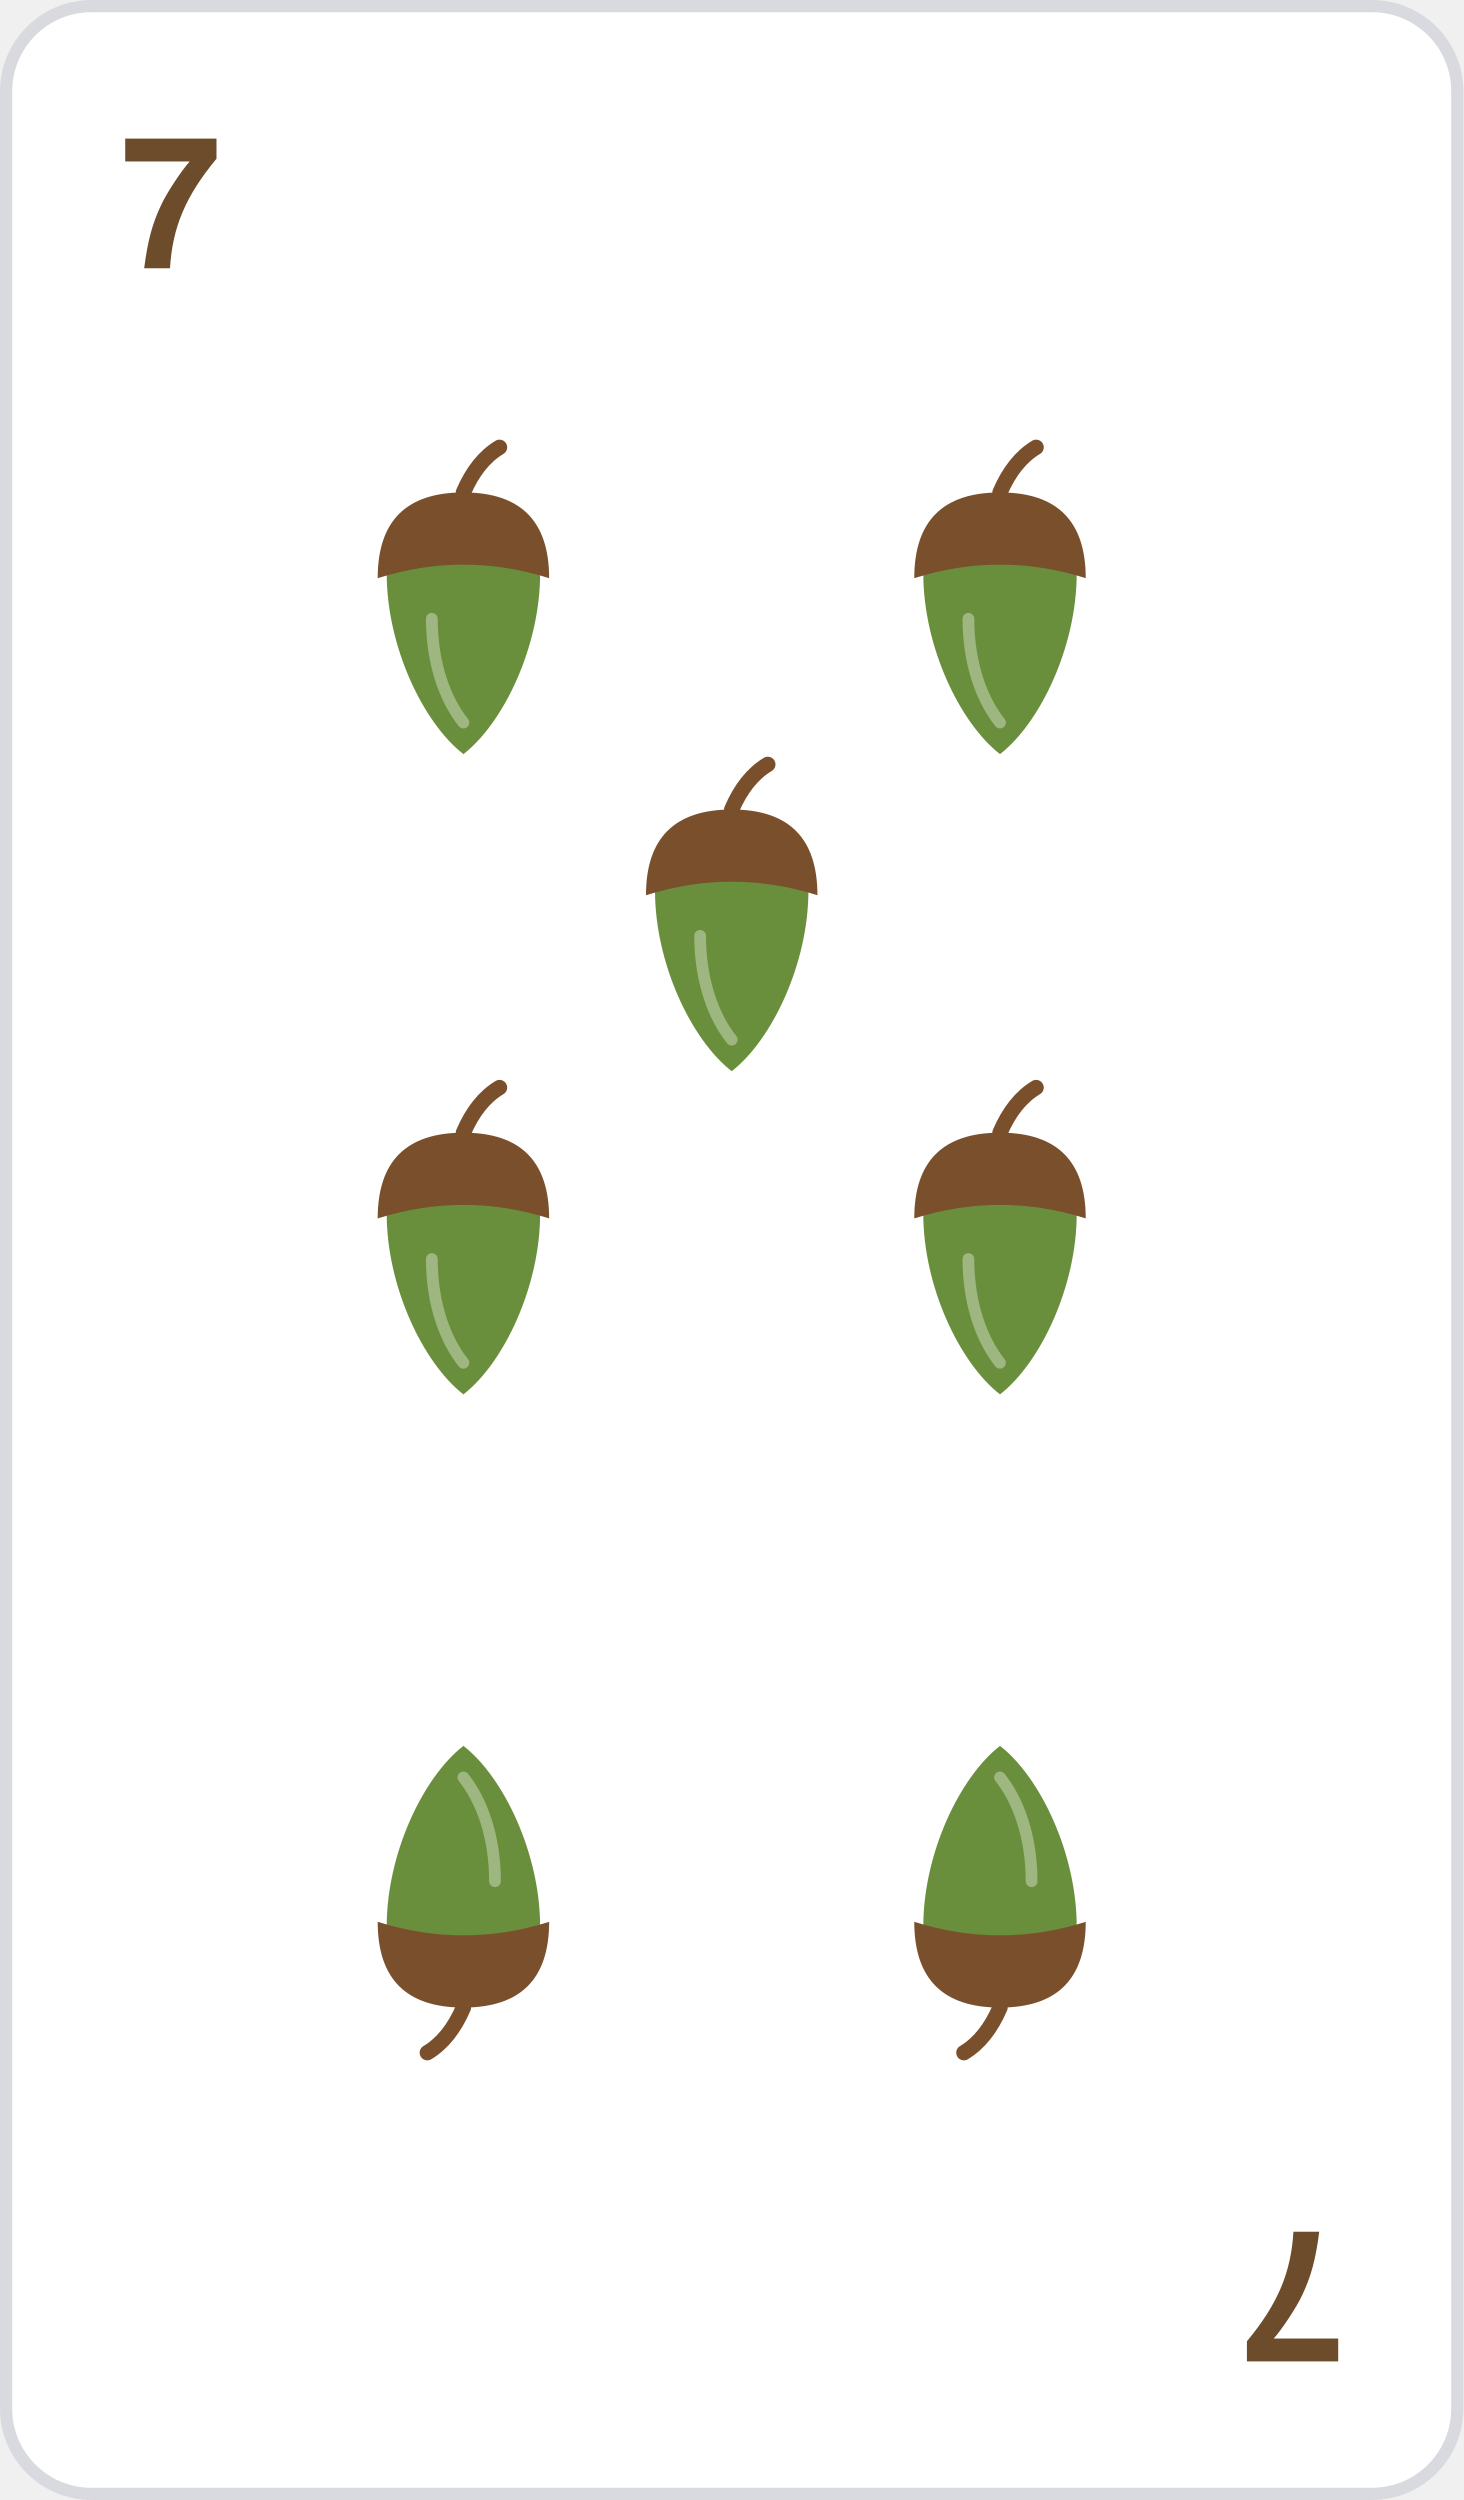
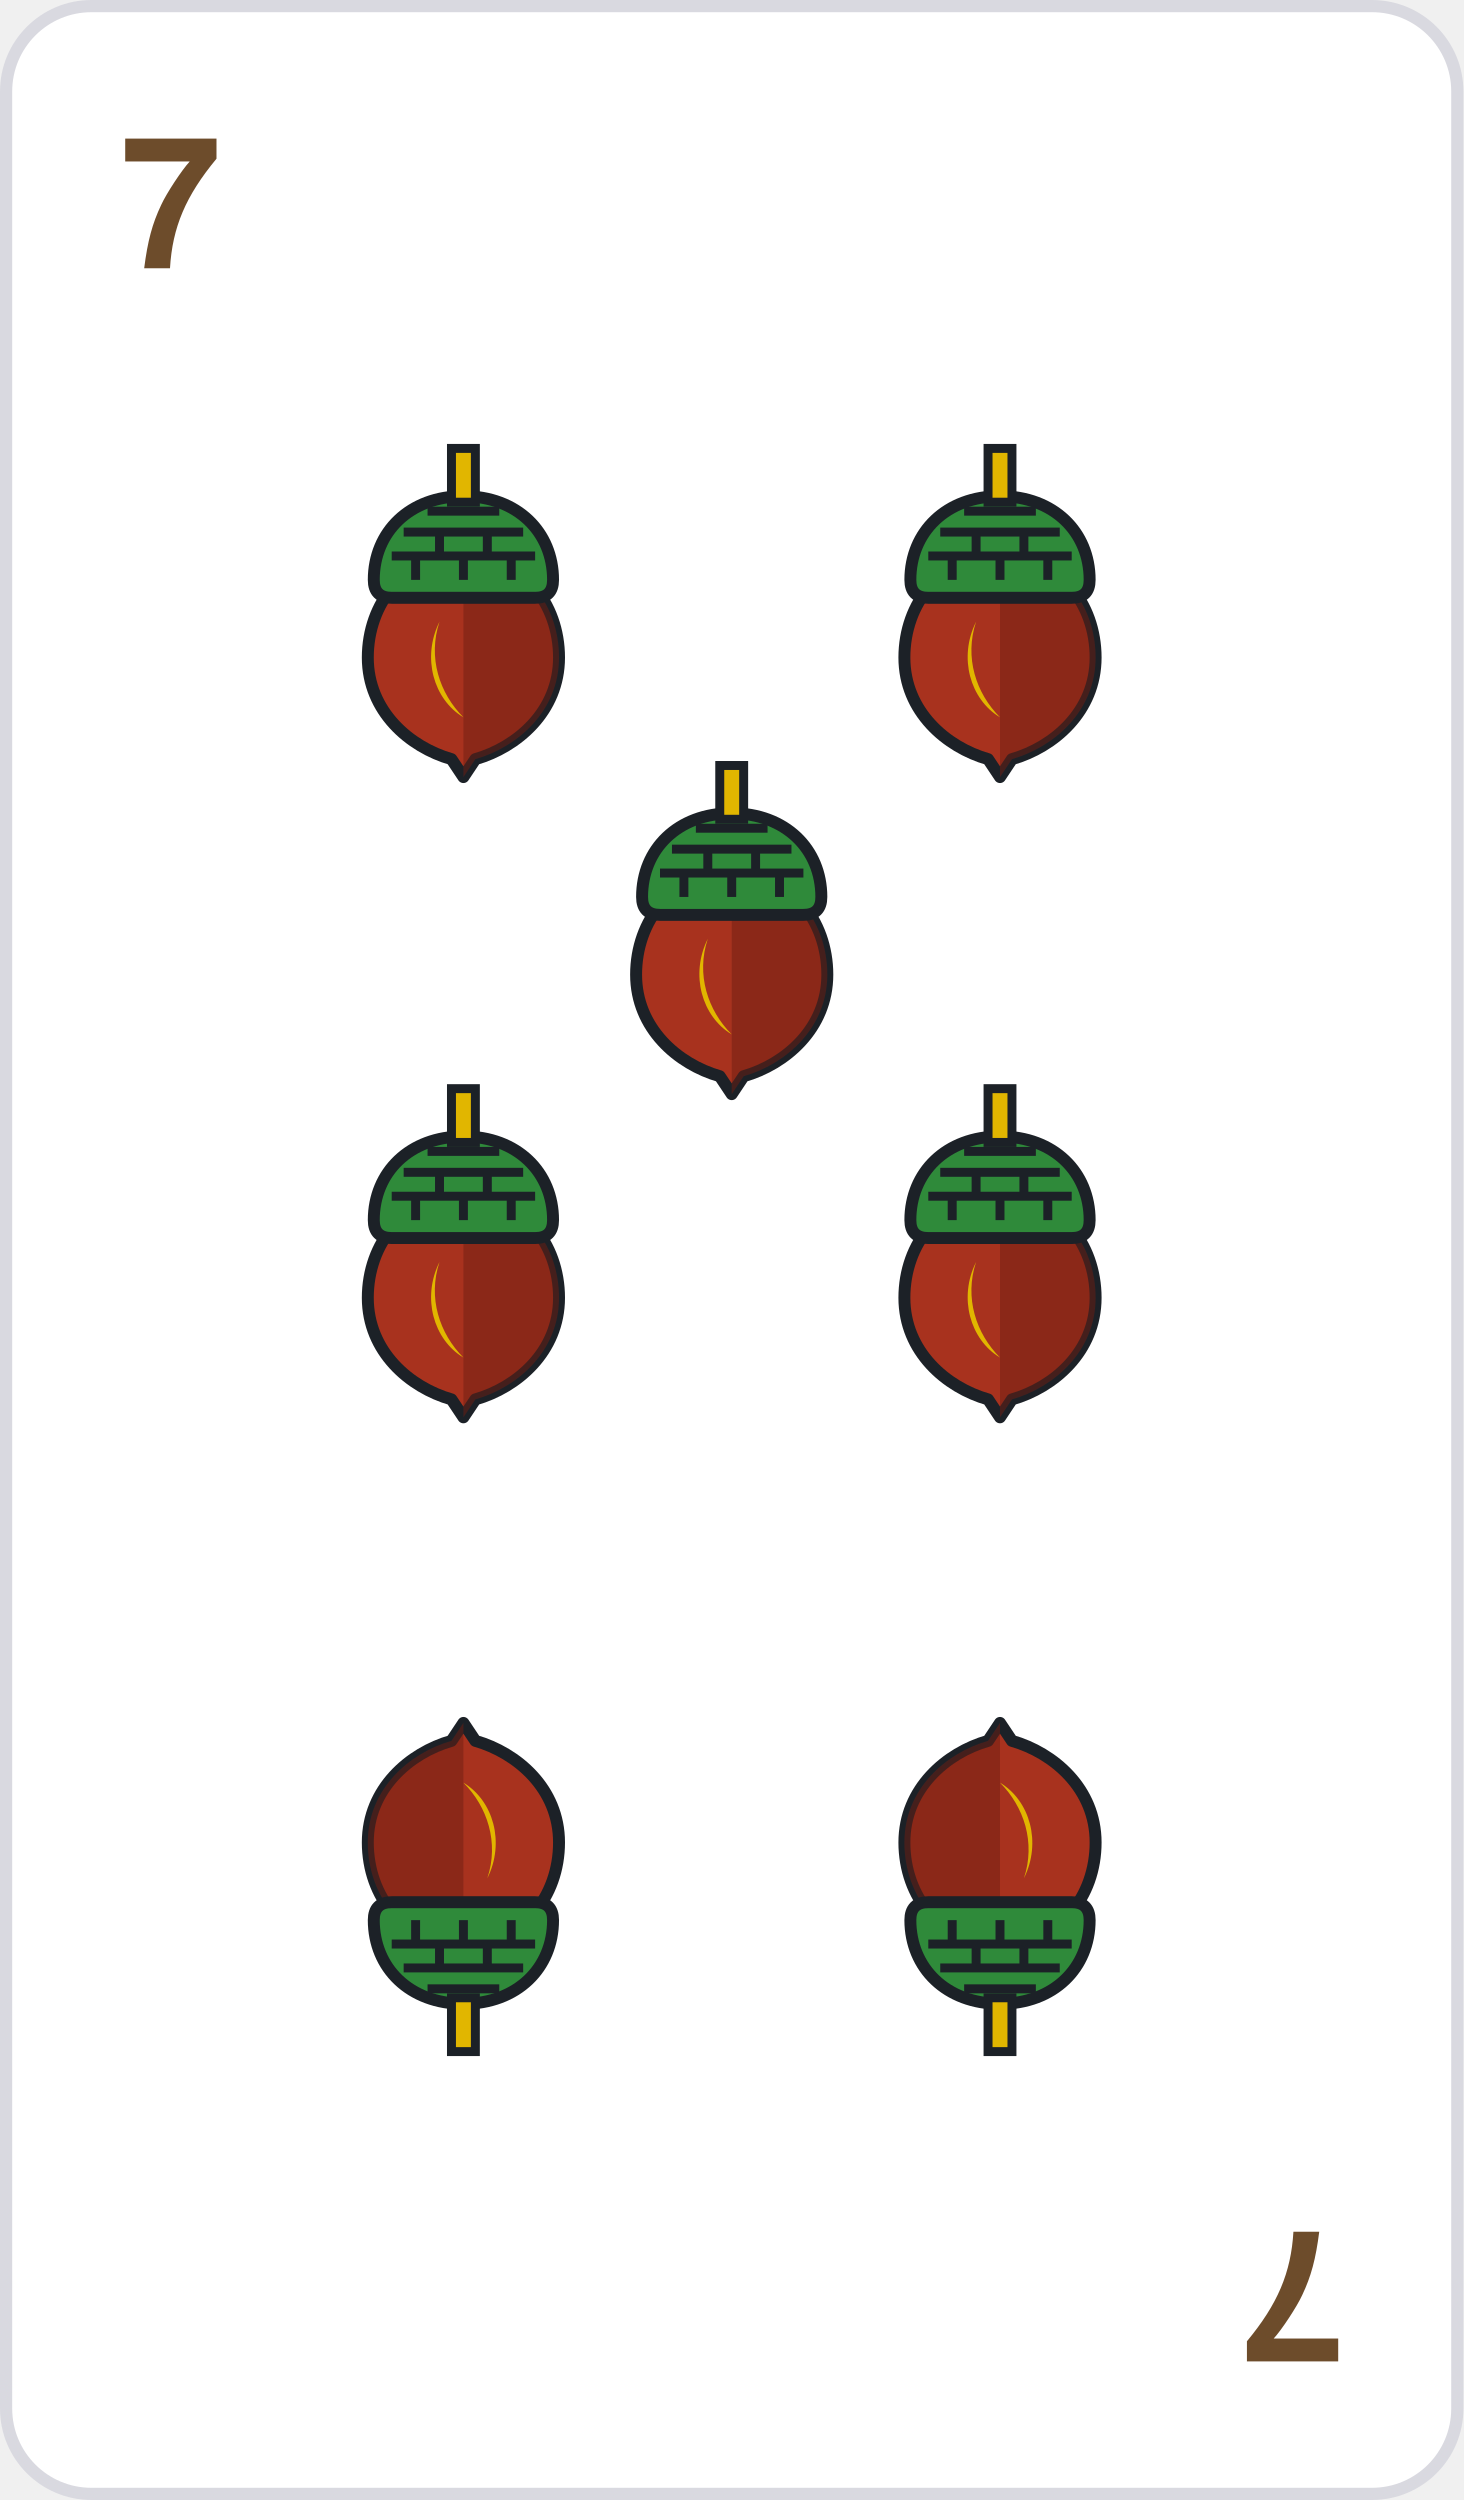
<svg xmlns="http://www.w3.org/2000/svg" viewBox="0 0 240 410" width="240" height="410">
  <rect x="1" y="1" width="238" height="408" rx="14" fill="#ffffff" stroke="#d9d9e0" stroke-width="2" />
  <g>
    <text x="28" y="44" text-anchor="middle" font-family="-apple-system, 'Segoe UI', Helvetica, Arial, sans-serif" font-size="30" font-weight="700" fill="#6d4c2b">7</text>
  </g>
  <g transform="rotate(180 120 205)">
    <text x="28" y="44" text-anchor="middle" font-family="-apple-system, 'Segoe UI', Helvetica, Arial, sans-serif" font-size="30" font-weight="700" fill="#6d4c2b">7</text>
  </g>
-   <g transform="translate(76 100) scale(0.74)">
-     <path d="M0 -26 Q3 -33 8 -36" stroke="#7a4f2b" stroke-width="3.4" stroke-linecap="round" fill="none" />
-     <path d="M-17 -8 C-17 8 -9 25 0 32 C9 25 17 8 17 -8 Q0 -14 -17 -8 Z" fill="#6a8f3c" />
-     <path d="M-7 2 C-7 12 -4 20 0 25" stroke="#ffffff" stroke-width="2.6" stroke-linecap="round" fill="none" opacity="0.35" />
-     <path d="M-19 -7 Q-19 -26 0 -26 Q19 -26 19 -7 Q0 -13 -19 -7 Z" fill="#7a4f2b" />
+   <g transform="translate(76 100) scale(0.98)">
+     <g transform="translate(-32 -32)">
+       <path fill="#a8321e" stroke="#1c2127" stroke-width="2" stroke-linejoin="round" d="M32 23c10 0 16 8 16 17 0 9-7 15-14 17l-2 3-2-3c-7-2-14-8-14-17 0-9 6-17 16-17z" />
+       <path fill="#6e1d12" d="M32 23c10 0 16 8 16 17 0 9-7 15-14 17l-2 3V23z" opacity=".5" />
+       <path fill="#2f8a3a" stroke="#1c2127" stroke-width="2" stroke-linejoin="round" d="M17 27c0-8 6-14 15-14s15 6 15 14c0 2-1 3-3 3H20c-2 0-3-1-3-3z" />
+       <path stroke="#1c2127" stroke-width="1.5" fill="none" d="M20 23h24M22 19h20M26 15.5h12M24 27v-4M32 27v-4M40 27v-4M28 23v-4M36 23v-4" />
+       <path fill="#e1b600" stroke="#1c2127" stroke-width="1.5" d="M30 5h4v9h-4z" />
+       <path fill="#e1b600" d="M28 34c-2 6 0 12 4 16-5-3-7-10-4-16z" />
+     </g>
  </g>
-   <g transform="translate(164 100) scale(0.74)">
-     <path d="M0 -26 Q3 -33 8 -36" stroke="#7a4f2b" stroke-width="3.4" stroke-linecap="round" fill="none" />
-     <path d="M-17 -8 C-17 8 -9 25 0 32 C9 25 17 8 17 -8 Q0 -14 -17 -8 Z" fill="#6a8f3c" />
-     <path d="M-7 2 C-7 12 -4 20 0 25" stroke="#ffffff" stroke-width="2.6" stroke-linecap="round" fill="none" opacity="0.35" />
-     <path d="M-19 -7 Q-19 -26 0 -26 Q19 -26 19 -7 Q0 -13 -19 -7 Z" fill="#7a4f2b" />
+   <g transform="translate(164 100) scale(0.98)">
+     <g transform="translate(-32 -32)">
+       <path fill="#a8321e" stroke="#1c2127" stroke-width="2" stroke-linejoin="round" d="M32 23c10 0 16 8 16 17 0 9-7 15-14 17l-2 3-2-3c-7-2-14-8-14-17 0-9 6-17 16-17z" />
+       <path fill="#6e1d12" d="M32 23c10 0 16 8 16 17 0 9-7 15-14 17l-2 3V23z" opacity=".5" />
+       <path fill="#2f8a3a" stroke="#1c2127" stroke-width="2" stroke-linejoin="round" d="M17 27c0-8 6-14 15-14s15 6 15 14c0 2-1 3-3 3H20c-2 0-3-1-3-3z" />
+       <path stroke="#1c2127" stroke-width="1.5" fill="none" d="M20 23h24M22 19h20M26 15.5h12M24 27v-4M32 27v-4M40 27v-4M28 23v-4M36 23v-4" />
+       <path fill="#e1b600" stroke="#1c2127" stroke-width="1.5" d="M30 5h4v9h-4z" />
+       <path fill="#e1b600" d="M28 34c-2 6 0 12 4 16-5-3-7-10-4-16z" />
+     </g>
  </g>
-   <g transform="translate(76 205) scale(0.74)">
-     <path d="M0 -26 Q3 -33 8 -36" stroke="#7a4f2b" stroke-width="3.4" stroke-linecap="round" fill="none" />
-     <path d="M-17 -8 C-17 8 -9 25 0 32 C9 25 17 8 17 -8 Q0 -14 -17 -8 Z" fill="#6a8f3c" />
-     <path d="M-7 2 C-7 12 -4 20 0 25" stroke="#ffffff" stroke-width="2.6" stroke-linecap="round" fill="none" opacity="0.35" />
-     <path d="M-19 -7 Q-19 -26 0 -26 Q19 -26 19 -7 Q0 -13 -19 -7 Z" fill="#7a4f2b" />
+   <g transform="translate(76 205) scale(0.98)">
+     <g transform="translate(-32 -32)">
+       <path fill="#a8321e" stroke="#1c2127" stroke-width="2" stroke-linejoin="round" d="M32 23c10 0 16 8 16 17 0 9-7 15-14 17l-2 3-2-3c-7-2-14-8-14-17 0-9 6-17 16-17z" />
+       <path fill="#6e1d12" d="M32 23c10 0 16 8 16 17 0 9-7 15-14 17l-2 3V23z" opacity=".5" />
+       <path fill="#2f8a3a" stroke="#1c2127" stroke-width="2" stroke-linejoin="round" d="M17 27c0-8 6-14 15-14s15 6 15 14c0 2-1 3-3 3H20c-2 0-3-1-3-3z" />
+       <path stroke="#1c2127" stroke-width="1.5" fill="none" d="M20 23h24M22 19h20M26 15.5h12M24 27v-4M32 27v-4M40 27v-4M28 23v-4M36 23v-4" />
+       <path fill="#e1b600" stroke="#1c2127" stroke-width="1.5" d="M30 5h4v9h-4z" />
+       <path fill="#e1b600" d="M28 34c-2 6 0 12 4 16-5-3-7-10-4-16z" />
+     </g>
  </g>
-   <g transform="translate(164 205) scale(0.74)">
-     <path d="M0 -26 Q3 -33 8 -36" stroke="#7a4f2b" stroke-width="3.4" stroke-linecap="round" fill="none" />
-     <path d="M-17 -8 C-17 8 -9 25 0 32 C9 25 17 8 17 -8 Q0 -14 -17 -8 Z" fill="#6a8f3c" />
-     <path d="M-7 2 C-7 12 -4 20 0 25" stroke="#ffffff" stroke-width="2.6" stroke-linecap="round" fill="none" opacity="0.35" />
-     <path d="M-19 -7 Q-19 -26 0 -26 Q19 -26 19 -7 Q0 -13 -19 -7 Z" fill="#7a4f2b" />
+   <g transform="translate(164 205) scale(0.98)">
+     <g transform="translate(-32 -32)">
+       <path fill="#a8321e" stroke="#1c2127" stroke-width="2" stroke-linejoin="round" d="M32 23c10 0 16 8 16 17 0 9-7 15-14 17l-2 3-2-3c-7-2-14-8-14-17 0-9 6-17 16-17z" />
+       <path fill="#6e1d12" d="M32 23c10 0 16 8 16 17 0 9-7 15-14 17l-2 3V23z" opacity=".5" />
+       <path fill="#2f8a3a" stroke="#1c2127" stroke-width="2" stroke-linejoin="round" d="M17 27c0-8 6-14 15-14s15 6 15 14c0 2-1 3-3 3H20c-2 0-3-1-3-3z" />
+       <path stroke="#1c2127" stroke-width="1.5" fill="none" d="M20 23h24M22 19h20M26 15.5h12M24 27v-4M32 27v-4M40 27v-4M28 23v-4M36 23v-4" />
+       <path fill="#e1b600" stroke="#1c2127" stroke-width="1.5" d="M30 5h4v9h-4z" />
+       <path fill="#e1b600" d="M28 34c-2 6 0 12 4 16-5-3-7-10-4-16z" />
+     </g>
  </g>
-   <g transform="translate(76 310) scale(0.74) rotate(180)">
-     <path d="M0 -26 Q3 -33 8 -36" stroke="#7a4f2b" stroke-width="3.4" stroke-linecap="round" fill="none" />
-     <path d="M-17 -8 C-17 8 -9 25 0 32 C9 25 17 8 17 -8 Q0 -14 -17 -8 Z" fill="#6a8f3c" />
-     <path d="M-7 2 C-7 12 -4 20 0 25" stroke="#ffffff" stroke-width="2.6" stroke-linecap="round" fill="none" opacity="0.35" />
-     <path d="M-19 -7 Q-19 -26 0 -26 Q19 -26 19 -7 Q0 -13 -19 -7 Z" fill="#7a4f2b" />
+   <g transform="translate(76 310) scale(0.98) rotate(180)">
+     <g transform="translate(-32 -32)">
+       <path fill="#a8321e" stroke="#1c2127" stroke-width="2" stroke-linejoin="round" d="M32 23c10 0 16 8 16 17 0 9-7 15-14 17l-2 3-2-3c-7-2-14-8-14-17 0-9 6-17 16-17z" />
+       <path fill="#6e1d12" d="M32 23c10 0 16 8 16 17 0 9-7 15-14 17l-2 3V23z" opacity=".5" />
+       <path fill="#2f8a3a" stroke="#1c2127" stroke-width="2" stroke-linejoin="round" d="M17 27c0-8 6-14 15-14s15 6 15 14c0 2-1 3-3 3H20c-2 0-3-1-3-3z" />
+       <path stroke="#1c2127" stroke-width="1.5" fill="none" d="M20 23h24M22 19h20M26 15.5h12M24 27v-4M32 27v-4M40 27v-4M28 23v-4M36 23v-4" />
+       <path fill="#e1b600" stroke="#1c2127" stroke-width="1.5" d="M30 5h4v9h-4z" />
+       <path fill="#e1b600" d="M28 34c-2 6 0 12 4 16-5-3-7-10-4-16z" />
+     </g>
  </g>
-   <g transform="translate(164 310) scale(0.74) rotate(180)">
-     <path d="M0 -26 Q3 -33 8 -36" stroke="#7a4f2b" stroke-width="3.4" stroke-linecap="round" fill="none" />
-     <path d="M-17 -8 C-17 8 -9 25 0 32 C9 25 17 8 17 -8 Q0 -14 -17 -8 Z" fill="#6a8f3c" />
-     <path d="M-7 2 C-7 12 -4 20 0 25" stroke="#ffffff" stroke-width="2.6" stroke-linecap="round" fill="none" opacity="0.35" />
-     <path d="M-19 -7 Q-19 -26 0 -26 Q19 -26 19 -7 Q0 -13 -19 -7 Z" fill="#7a4f2b" />
+   <g transform="translate(164 310) scale(0.98) rotate(180)">
+     <g transform="translate(-32 -32)">
+       <path fill="#a8321e" stroke="#1c2127" stroke-width="2" stroke-linejoin="round" d="M32 23c10 0 16 8 16 17 0 9-7 15-14 17l-2 3-2-3c-7-2-14-8-14-17 0-9 6-17 16-17z" />
+       <path fill="#6e1d12" d="M32 23c10 0 16 8 16 17 0 9-7 15-14 17l-2 3V23z" opacity=".5" />
+       <path fill="#2f8a3a" stroke="#1c2127" stroke-width="2" stroke-linejoin="round" d="M17 27c0-8 6-14 15-14s15 6 15 14c0 2-1 3-3 3H20c-2 0-3-1-3-3z" />
+       <path stroke="#1c2127" stroke-width="1.5" fill="none" d="M20 23h24M22 19h20M26 15.5h12M24 27v-4M32 27v-4M40 27v-4M28 23v-4M36 23v-4" />
+       <path fill="#e1b600" stroke="#1c2127" stroke-width="1.5" d="M30 5h4v9h-4z" />
+       <path fill="#e1b600" d="M28 34c-2 6 0 12 4 16-5-3-7-10-4-16z" />
+     </g>
  </g>
-   <g transform="translate(120 152) scale(0.74)">
-     <path d="M0 -26 Q3 -33 8 -36" stroke="#7a4f2b" stroke-width="3.4" stroke-linecap="round" fill="none" />
-     <path d="M-17 -8 C-17 8 -9 25 0 32 C9 25 17 8 17 -8 Q0 -14 -17 -8 Z" fill="#6a8f3c" />
-     <path d="M-7 2 C-7 12 -4 20 0 25" stroke="#ffffff" stroke-width="2.6" stroke-linecap="round" fill="none" opacity="0.35" />
-     <path d="M-19 -7 Q-19 -26 0 -26 Q19 -26 19 -7 Q0 -13 -19 -7 Z" fill="#7a4f2b" />
+   <g transform="translate(120 152) scale(0.98)">
+     <g transform="translate(-32 -32)">
+       <path fill="#a8321e" stroke="#1c2127" stroke-width="2" stroke-linejoin="round" d="M32 23c10 0 16 8 16 17 0 9-7 15-14 17l-2 3-2-3c-7-2-14-8-14-17 0-9 6-17 16-17z" />
+       <path fill="#6e1d12" d="M32 23c10 0 16 8 16 17 0 9-7 15-14 17l-2 3V23z" opacity=".5" />
+       <path fill="#2f8a3a" stroke="#1c2127" stroke-width="2" stroke-linejoin="round" d="M17 27c0-8 6-14 15-14s15 6 15 14c0 2-1 3-3 3H20c-2 0-3-1-3-3z" />
+       <path stroke="#1c2127" stroke-width="1.5" fill="none" d="M20 23h24M22 19h20M26 15.5h12M24 27v-4M32 27v-4M40 27v-4M28 23v-4M36 23v-4" />
+       <path fill="#e1b600" stroke="#1c2127" stroke-width="1.5" d="M30 5h4v9h-4z" />
+       <path fill="#e1b600" d="M28 34c-2 6 0 12 4 16-5-3-7-10-4-16z" />
+     </g>
  </g>
</svg>
